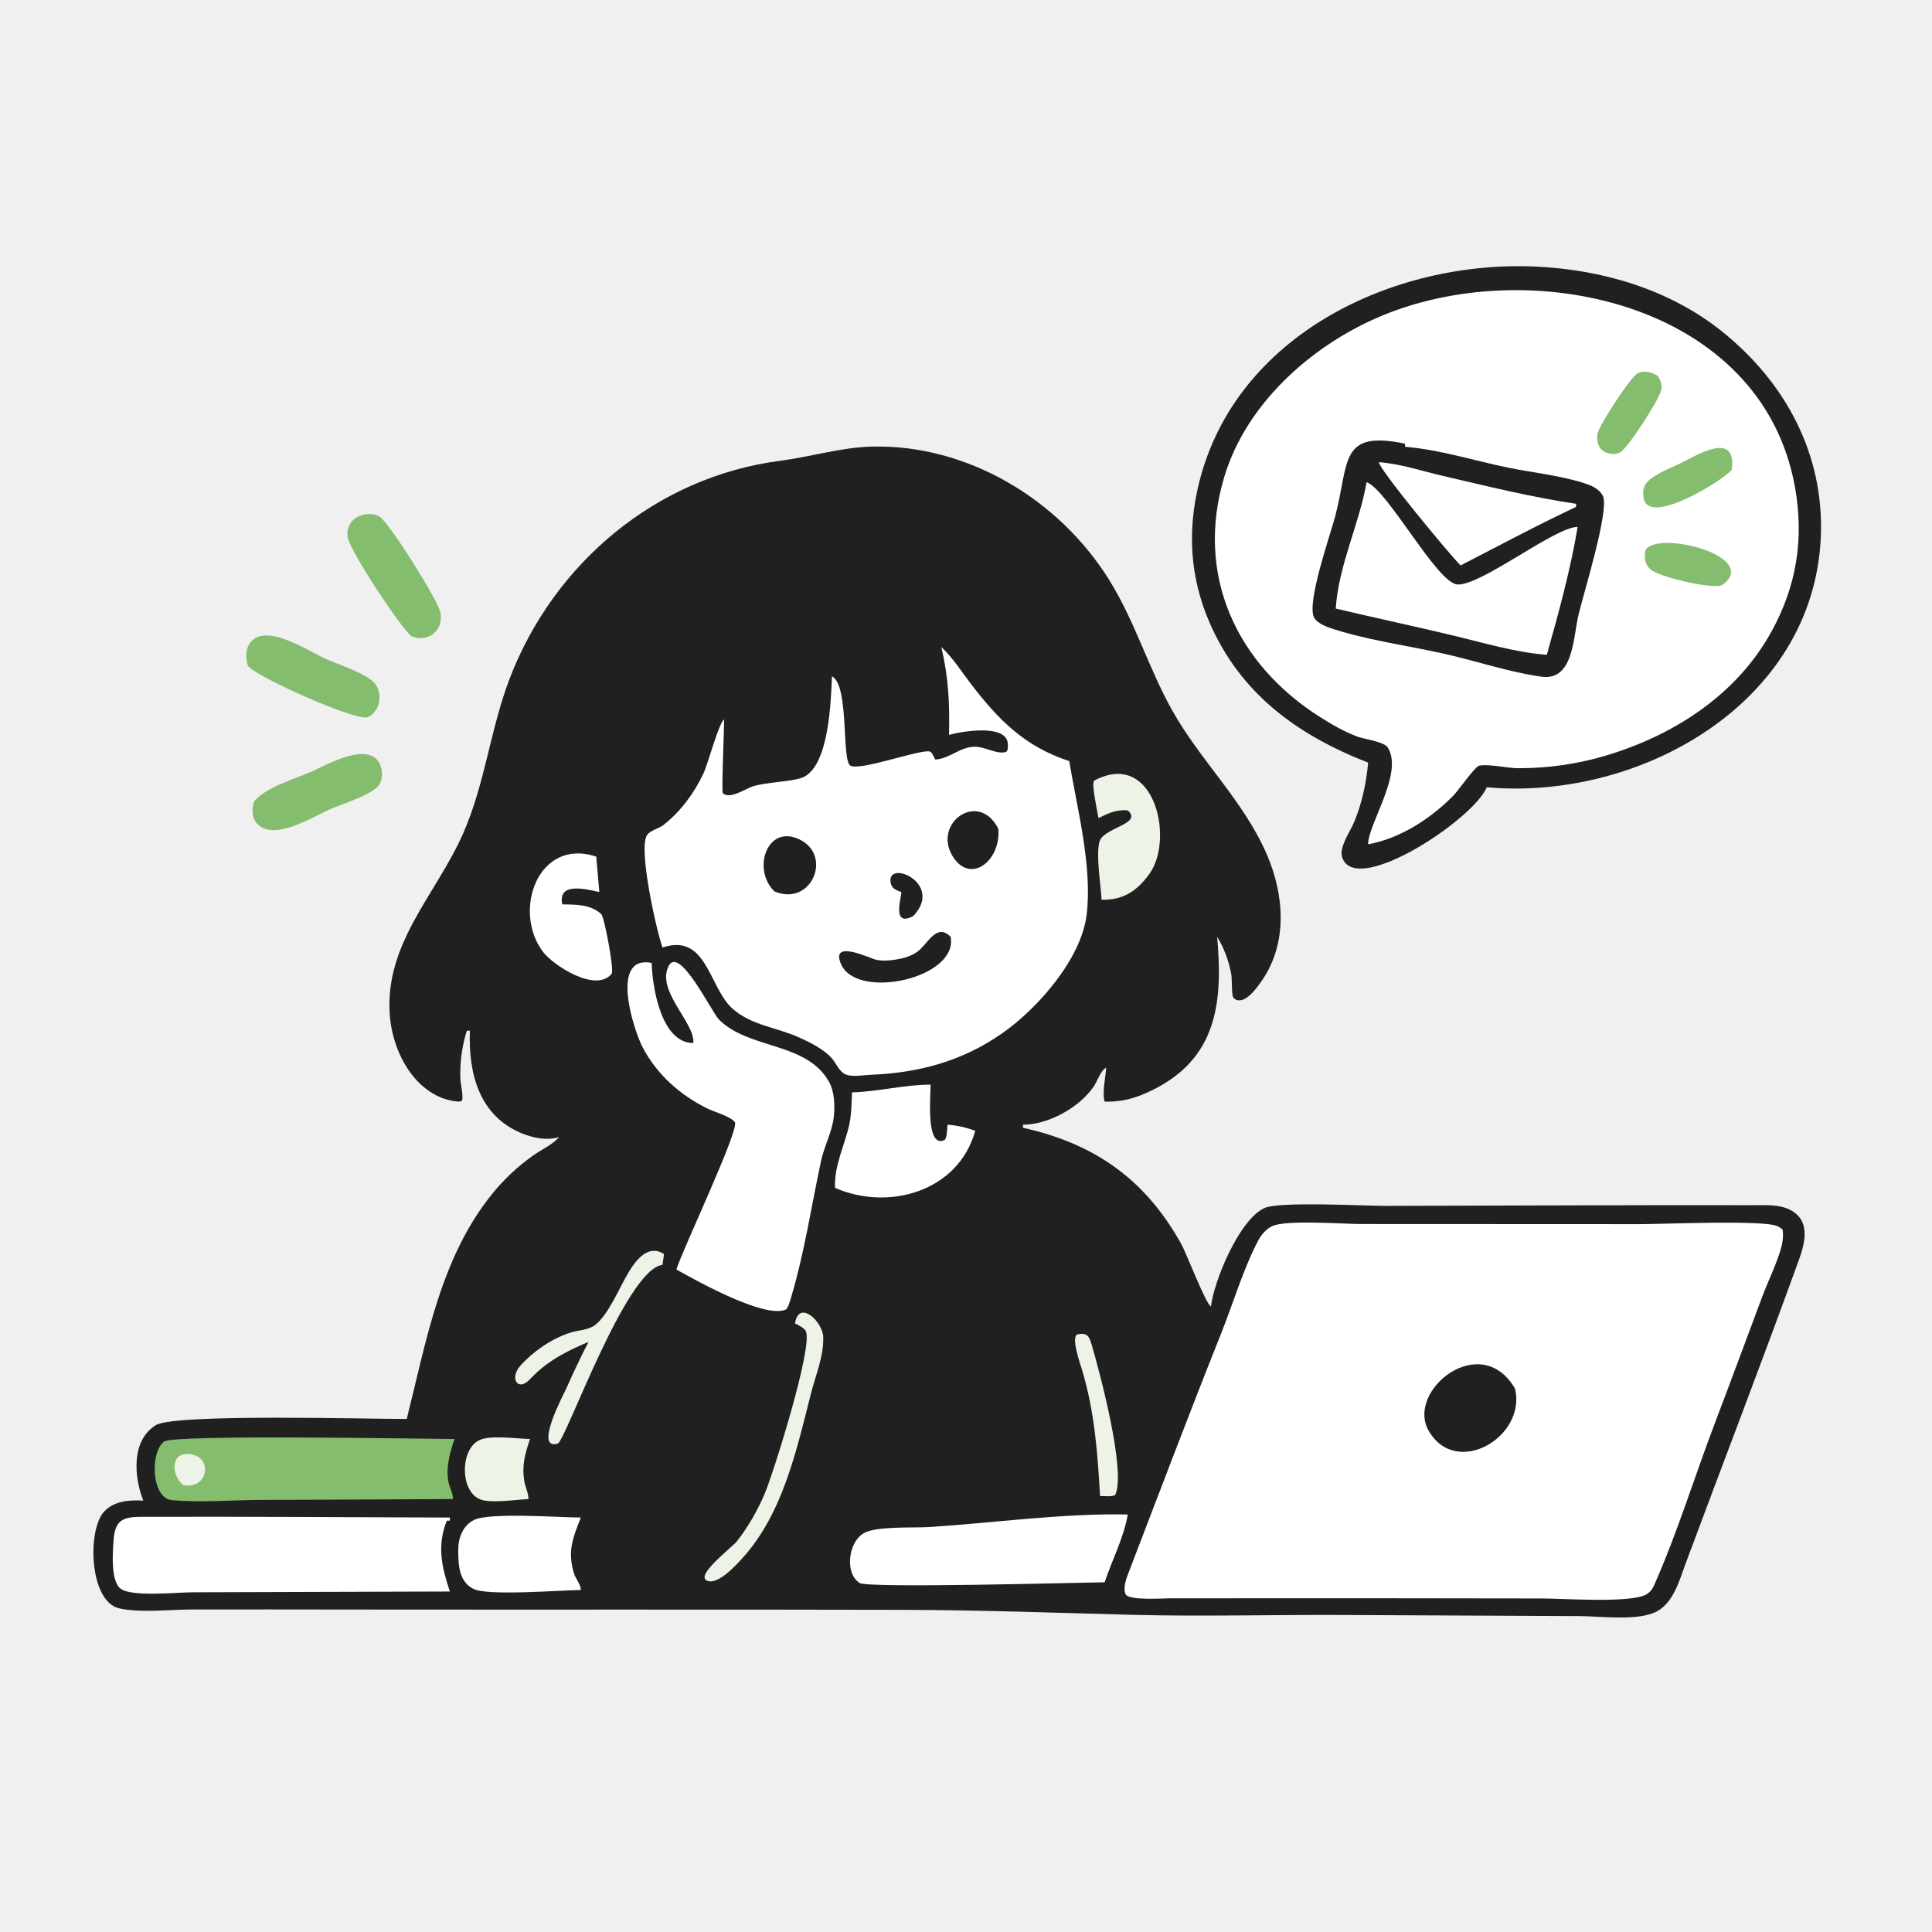
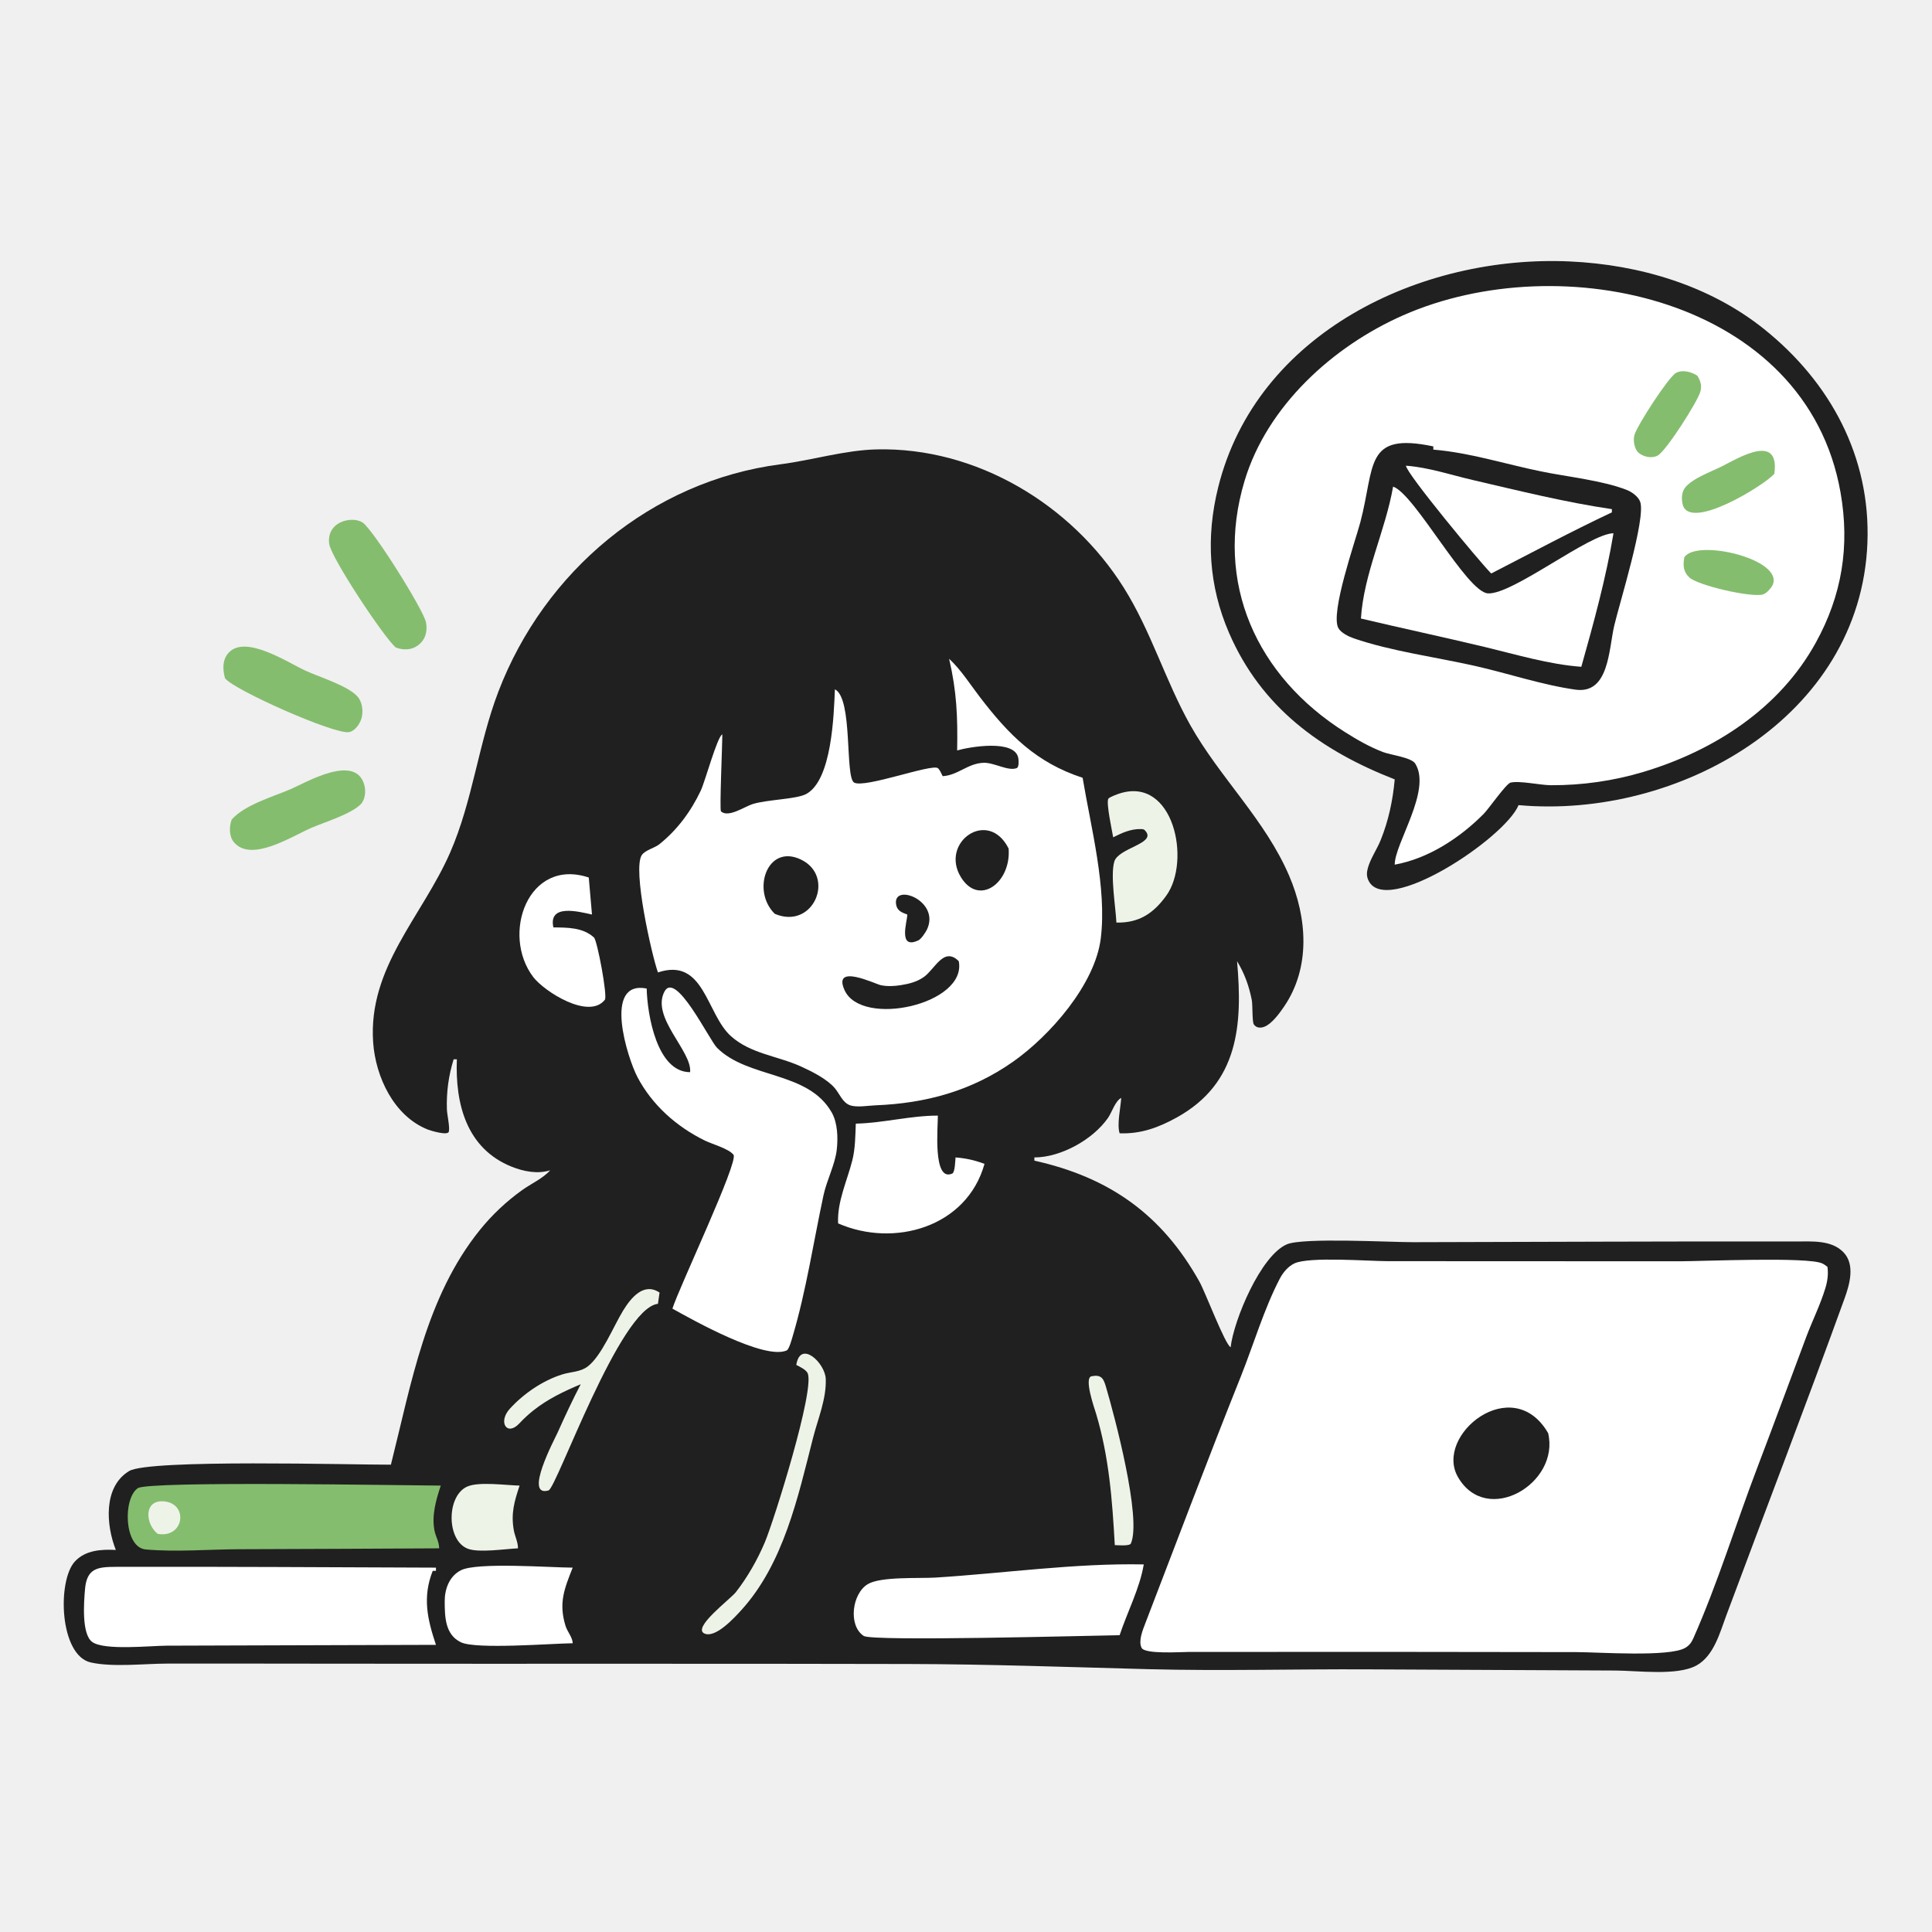
- <svg xmlns="http://www.w3.org/2000/svg" version="1.1" width="1254" height="1254" role="img" aria-label="Ilustración de Aulify">
+ <svg xmlns="http://www.w3.org/2000/svg" version="1.1" width="1254" height="1254" role="img" aria-label="Ilustración de Aulify" viewBox="21 132 1201 958">
  <path d="M790,608c3.5,39.36,1.09,75.84-37.52,97.19c-11.33,6.27-22.38,10.3-35.48,9.81c-1.78-5.55,.62-15.88,1-22c-3.73,1.86-5.78,8.9-8.22,12.42C700.46,718.84,680.5,730,664,730c0,.66,0,1.32,0,2c46.56,10.34,79.36,33.48,102.7,75.4c3.54,6.37,15.84,38.87,19.3,40.6c1.96-16.89,18.71-57.08,35-64c10.07-4.28,64.26-1.29,78.55-1.31c79.3-.15,158.61-.59,237.9-.44c9.78,.02,22.06-1.07,29.55,6.75c7.36,7.68,3.75,20.09,.64,28.68c-23.89,65.98-49.1,131.5-73.59,197.26c-3.97,10.66-7.71,25-18.51,30.9c-11.97,6.54-36.62,3.18-50.31,3.12c-51.32-.2-102.63-.49-153.95-.73c-45.37-.22-91.08,1.07-136.4-.11c-49.53-1.3-99.07-3.1-148.79-3.22c-118.21-.29-236.42-.05-354.63-.19c-35.44-.04-70.87-.1-106.3-.06c-14.55,.02-33.82,2.36-47.66-.69c-19.6-4.33-21.05-50.88-9.89-62.85c6.57-7.04,16.45-7.56,25.39-7.11c-5.99-15.11-8.05-39.11,8.23-49.03C113.58,917.44,240.28,921.1,264,921c12.68-50.36,21.8-104.4,55.32-145.92c7.59-9.41,16.42-17.72,26.24-24.76c5.57-4,12.91-7.21,17.44-12.32c-7.78,2.46-16.55,.73-23.95-2.25C311.01,724.49,303.92,696.73,305,669c-.66,0-1.32,0-2,0c-3.15,10.07-4.54,20.5-4.2,31.04c.11,3.44,1.95,11.09,1.2,13.96c-.67,2.58-11.17-.6-12.99-1.31c-21.18-8.34-32.57-32.85-34.05-54.25c-3.22-46.67,30.53-78.23,47.89-118.02c14.03-32.15,17.44-67.28,29.97-100.01c28.64-74.83,95.19-130.87,175.37-141.29c19.78-2.57,39.98-8.79,59.74-9.26c61.98-1.48,121.13,34.19,153.62,85.93c17.06,27.16,25.77,57.64,41.32,85.37c18.4,32.79,46.59,58.88,61.54,93.79c11.21,26.17,13.46,57.06-3.34,81.51c-2.76,4.02-7.47,10.52-12.08,12.29c-2.44,.94-5,.8-6.56-1.44c-1.1-1.59-.68-12.26-1.29-15.26c-1.76-8.77-4.49-16.39-9.14-24.05Z" fill="#202020" />
  <path d="M888,495c-45.86-17.91-82.89-44.64-102.99-91.08c-12.67-29.27-14.43-59.51-6.78-90.38c23.86-96.33,126.26-144.8,218.8-140.51c43.06,1.99,86.72,14.85,120.69,42.11c41.08,32.96,66.19,79.35,64.14,132.75C1177.68,456.59,1064.09,519.92,965,511c-8.52,20.68-83.2,70.18-93.47,46.49c-1.11-2.56-.93-4.82-.21-7.45c1.63-5.88,5.58-11.48,7.91-17.21c4.9-12.05,7.62-24.9,8.77-37.83ZM611,420c7.38,6.86,12.98,15.79,19.09,23.77C648.24,467.48,665.21,484.58,694,494c5.12,30.76,15.11,68.37,11.3,99.71c-3.51,28.84-31.86,60.85-54.53,76.77c-25.95,18.23-54.23,25.89-85.6,27.13c-4.63,.19-11.65,1.49-15.9-.09c-4.52-1.69-6.39-7.11-9.27-10.52c-4.83-5.72-14.31-10.45-21.04-13.51c-14.74-6.69-31.23-7.85-43.53-18.83C459.95,640.82,458.89,605.37,430,615c-3.85-10.79-15.97-64.35-10-73c2.13-3.09,7.91-4.32,10.79-6.63c11.2-8.93,19.71-20.46,25.82-33.37c2.79-5.9,10.17-33.39,13.39-35c.08,6.08-1.79,46.98-.81,47.88c4.53,4.14,14.61-2.91,19.52-4.49c8.99-2.88,27.2-3.01,33.35-6.26c16.1-8.49,17.27-49.18,17.94-65.13c11.38,5.69,6.09,54.82,12,58c6.66,3.59,48.05-11.81,52-9c1.1,.78,2.41,3.76,3,5c9.63-.6,15.51-7.97,25.46-8.32c6.52-.22,15.21,5.36,20.54,3.32c1.6-.61,1.22-4.96,1.03-6.13c-1.96-12.15-30.84-6.98-38.03-4.87c.38-21.18-.27-36.64-5-57Zm546,378c.67,4.5,.03,8.91-1.28,13.24c-3.17,10.48-8.13,20.28-11.95,30.5c-10.14,27.11-20.15,54.26-30.46,81.33c-13.31,34.94-24.49,71.6-39.61,105.71c-1.21,2.74-2.48,4.52-5.06,6.06c-9.79,5.87-53.91,2.7-67.35,2.67c-80.49-.14-161-.22-241.49-.1c-4.83,.01-27.11,1.53-29.15-2.56c-2.12-4.23,.71-11.06,2.28-15.15c19.71-51.21,39.01-102.56,59.41-153.52c7.76-19.39,14.57-42.45,24.27-60.9c1.97-3.76,5.17-7.61,9.1-9.43c9.26-4.28,45.91-1.38,57.81-1.37c60.38,.06,120.75,.02,181.13,.08c14.39,.01,80.47-2.91,89.15,1.35c.55,.26,1.06,.57,1.57,.9c.55,.36,1.11,.78,1.63,1.19Z" fill="#FFFFFF" />
  <path d="M888,495c-45.86-17.91-82.89-44.64-102.99-91.08c-12.67-29.27-14.43-59.51-6.78-90.38c23.86-96.33,126.26-144.8,218.8-140.51c43.06,1.99,86.72,14.85,120.69,42.11c41.08,32.96,66.19,79.35,64.14,132.75C1177.68,456.59,1064.09,519.92,965,511c-8.52,20.68-83.2,70.18-93.47,46.49c-1.11-2.56-.93-4.82-.21-7.45c1.63-5.88,5.58-11.48,7.91-17.21c4.9-12.05,7.62-24.9,8.77-37.83Zm0,53c20.95-3.78,40.57-16.66,55.34-31.6c3.09-3.13,13.96-18.75,16.66-19.4c5.59-1.34,18.54,1.59,25.07,1.62c19.47,.09,38.95-2.69,57.6-8.29c43.9-13.19,84.51-39.36,107.06-80.25c16.33-29.59,21.28-60.1,15.4-93.51c-21.27-120.74-173.99-153.23-271.97-110.03c-43.53,19.19-84.5,56.29-98.5,102.91c-19.06,63.45,7.57,121.54,62.45,156.16c7.55,4.76,15.46,9.33,23.83,12.47c4.67,1.75,17.43,3.29,19.81,7.08C911.17,501.77,888,534.69,888,548Zm24-258c22.68,1.87,44.69,8.98,66.92,13.54c15.97,3.29,38.9,5.7,53.6,11.64c3.05,1.23,7.02,4.13,8.1,7.32c3.53,10.43-12.82,62.78-16.13,76.81c-3.48,14.79-3.16,42.81-24.07,39.9c-20.58-2.86-42.2-10.19-62.63-14.78c-24.25-5.45-51.96-9.12-75.29-17.12c-3-1.03-7.89-3.43-9.5-6.31c-5.24-9.35,10.51-54.03,13.62-65.81c9.27-35.07,2.35-56.26,45.38-47.19c0,.66,0,1.32,0,2Z" fill="#202020" />
  <path d="M1024,342c-4.55,27.44-12.43,56.2-20,83c-20.09-1.46-40.48-7.63-60.03-12.32c-25.6-6.13-51.35-11.61-76.97-17.68c1.76-27.96,15.2-54.51,20-82c13.38,4.46,45.79,65.69,58.98,66.37C961.5,380.16,1009.23,342,1024,342ZM450,677c1.31-13.06-24.31-33.87-16-50c7-13.58,27.87,30,32.75,34.86C486.18,681.23,523.23,676.14,538,702c3.73,6.53,4,15.99,3.15,23.29c-1.08,9.24-6.23,18.88-8.25,28.31c-6.14,28.63-10.77,59.29-19.05,87.25c-.56,1.92-2.3,8.48-3.85,9.15c-13.92,6.02-58.14-18.85-71-26c3.96-12.8,41.29-91.39,37.97-95.65c-3-3.85-13.29-6.61-17.84-8.85c-17.58-8.64-32.73-22.04-41.9-39.5c-6.1-11.63-21.68-60.34,5.77-55c.39,16.26,6.37,52,27,52ZM292,1033c-55.79,.24-111.58,.25-167.37,.51c-10,.04-38.71,3.11-46.25-2.27c-6.79-4.84-5.21-24.92-4.54-32.76c1.12-13.27,7.87-13.94,19.47-13.97c66.22-.17,132.47,.26,198.69,.49c0,.66,0,1.32,0,2c-.66,0-1.32,0-2,0c-6.51,16.44-3.27,30.2,2,46Z" fill="#FFFFFF" />
  <path d="M295,934c-2.93,8.78-5.77,18.64-3.9,27.97c.8,4.02,2.9,6.87,2.9,11.03c-41.25,.24-82.5,.4-123.76,.54c-19.07,.06-39.8,1.86-58.69,.15c-13.37-1.22-14.32-31.38-4.95-38.06c6.59-4.69,166.8-1.69,188.4-1.63Z" fill="#85BD6E" />
  <path d="M895,300c13.82,.99,27.93,5.74,41.43,8.87c28.39,6.6,57.88,13.93,86.57,18.13c0,.66,0,1.32,0,2c-25.37,11.93-50.06,25.19-75,38c-6.66-6.56-53-62.47-53-67ZM389,579c-8.7-1.93-27.2-6.7-24,8c8.81,.12,18.32-.04,25.25,6.29c2.01,1.83,8.53,36.46,6.75,38.71c-10,12.66-37.77-5.29-44.48-14.09C332.27,591.32,349.31,543.44,387,556c.67,7.67,1.33,15.33,2,23ZM615,730c6.44,.51,11.96,1.73,18,4c-10.99,39.43-56.24,52.23-91,37c-.67-13.48,5.61-26.44,8.81-39.1c1.88-7.43,1.88-15.27,2.19-22.9c17.14-.4,33.89-5,51-5c.13,6.55-3.38,41.64,9,36c1.68-.77,1.84-8.31,2-10ZM732,983c-2.44,14.77-10.29,29.73-15,44c-17.76,.24-153.72,3.98-159.08,.46c-9.78-6.42-7.31-26.25,2.49-32.18c8.05-4.88,32-3.47,42.1-4.1c42.64-2.67,86.88-9.05,129.49-8.18Zm-355,2c-5.15,13.05-8.83,21.91-4.47,36.13c1.11,3.65,4.47,7.31,4.47,10.87c-13.18,.17-59.93,3.91-69.41-.57c-9.95-4.7-10.1-15.93-10.15-25.43c-.03-7.7,2.88-15.73,10.12-19.39c10.07-5.11,55.74-1.65,69.44-1.61Z" fill="#FFFFFF" />
  <path d="M983.38,901.38c7.45,31.31-38.23,58.21-56.04,27.35c-15.08-26.12,33.92-65.56,56.04-27.35Z" fill="#202020" />
  <path d="M713,531c-.61-3.68-4.54-21.58-3-24c.65-1.03,5.77-2.87,7.08-3.28c33.53-10.6,44.42,41.9,29.01,63.42c-8.03,11.22-17.2,17.21-31.09,16.86c-.49-9.82-3.81-29.06-1.34-37.81c2.4-8.53,25.52-11.15,19.75-18.69c-1.2-1.57-1.54-1.59-3.43-1.62c-6.18-.11-11.59,2.41-16.98,5.12Z" fill="#EEF3E8" />
  <path d="M267,413c-7.61-6.6-40.02-55.6-41.33-64.3c-.91-6.08,1.8-11.22,7.49-13.7c3.92-1.7,9.63-2.05,13.25,.33c6.56,4.3,37.98,54.46,39.41,62.07c1.07,5.68-.41,11.06-5.27,14.48c-4,2.82-9.07,2.84-13.55,1.12ZM160.88,432.13c-1.5-5.33-1.75-11.43,2.19-15.79c10.42-11.54,36.65,5.91,47.75,11.03c8.9,4.11,26.19,9.28,32.34,16.04c3.1,3.42,3.78,9.16,2.59,13.53c-.92,3.39-3.99,7.95-7.74,8.67c-8.84,1.69-71.82-26.3-77.13-33.48ZM165,520c8.07-9.2,25.5-14.16,36.43-18.83c9.61-4.1,40.96-22.82,46.13-2.36c.93,3.68,.42,8.94-2.36,11.69c-6.3,6.23-22.33,11.02-30.73,14.66c-12.12,5.25-37.43,21.77-48.14,8.8c-3.01-3.64-2.88-9.67-1.33-13.96Z" fill="#85BD6E" />
  <path d="M382,871c-10.37,4.35-20.56,9.22-29.4,16.25c-3.1,2.46-6.01,5.16-8.71,8.05c-7.79,8.35-13.48-.85-5.95-9.09c8.59-9.39,20.43-17.53,32.62-21.34c5.32-1.66,11.15-1.41,15.74-4.89c8.69-6.58,16.14-25.15,22.07-34.8c4.81-7.83,12.76-17.76,22.63-11.18c-.33,2.31-.66,4.62-1,7c-23.68,2.49-63.01,114.54-68,116c-15.74,4.6,3.98-32.28,5.6-35.88c4.54-10.16,9.25-20.25,14.4-30.12Zm134-12c2.51-15.87,17.98-1.2,18.32,8.73c.42,12.56-4.86,24.67-7.9,36.6c-9.38,36.8-18.27,78.11-44.58,107.07c-4.22,4.63-15.95,17.55-22.84,14.6c-8.13-3.48,16-21.36,19.41-25.73c7.22-9.24,13.46-20.18,18.02-30.98c5.63-13.31,31.5-95.66,26.57-105.29c-1.1-2.15-4.93-3.97-7-5ZM344,934c-3.24,9.71-5.44,17.15-3.64,27.56c.7,4.05,2.64,7.35,2.64,11.44c-8.08,.36-24.11,2.87-31.08,.29c-13.58-5.03-13.5-33.27-.23-38.79c7.32-3.05,24.02-.68,32.31-.5Z" fill="#EEF3E8" />
  <path d="M1076.13,244.06c1.97,3.09,2.93,6.28,1.87,9.94c-1.85,6.38-21.17,36.73-26.51,39.68c-3.6,1.97-8.5,.89-11.61-1.49c-2.86-2.18-3.82-7.82-2.88-11.19c1.74-6.24,21.35-36.24,25.82-38.66c4.13-2.25,9.69-.67,13.31,1.72ZM1124,305c-6.01,7.07-52.89,36.1-57,19c-.79-3.29-.69-7.6,1.5-10.35c4.67-5.87,16.22-9.9,22.92-13.27c10.34-5.21,36.06-21.05,32.58,4.62Zm-56,52c7.37-11.8,61.8,1,55,17c-.85,2-3.88,5.36-6,6c-7.12,2.17-40.57-5.57-45.84-10.53c-3.9-3.67-3.94-7.54-3.16-12.47Z" fill="#85BD6E" />
  <path d="M714,971c-1.58-27.98-3.53-54.68-11.64-81.72c-.96-3.18-7.75-22.31-2.79-23.26c6.13-1.17,7.4,1.41,8.93,6.59c5.29,17.91,22.34,81.79,15.5,97.39c-.76,1.73-8.3,1.03-10,1Z" fill="#EEF3E8" />
  <path d="M648,538c1.65,21.21-18.45,36.17-29.7,17.72C605.12,534.1,635.33,512.67,648,538ZM502.63,578.56c-14.66-14.3-4.8-43.71,16.15-33.79c21.98,10.41,7.92,44.05-16.15,33.79ZM585,579c-3.5-1.27-6.46-2.39-7-6.56c-1.71-13.24,27.69-1.93,19.24,15.88c-.8,1.67-3.59,5.89-5.24,6.68c-13.19,6.29-6.84-12.28-7-16Zm32,29c5.27,26.83-60.42,41.47-71,18c-7.63-16.93,19.21-3.77,22.5-3.08c4.08,.86,8.35,.64,12.44-.01c5.16-.82,10.02-2.01,14.35-5.07c6.9-4.87,12.42-19.13,21.71-9.84Z" fill="#202020" />
  <path d="M119,964c-7.98-6.45-8.76-21.87,4.63-20.12c14.59,1.9,11.68,22.99-4.63,20.12Z" fill="#EEF3E8" />
</svg>
